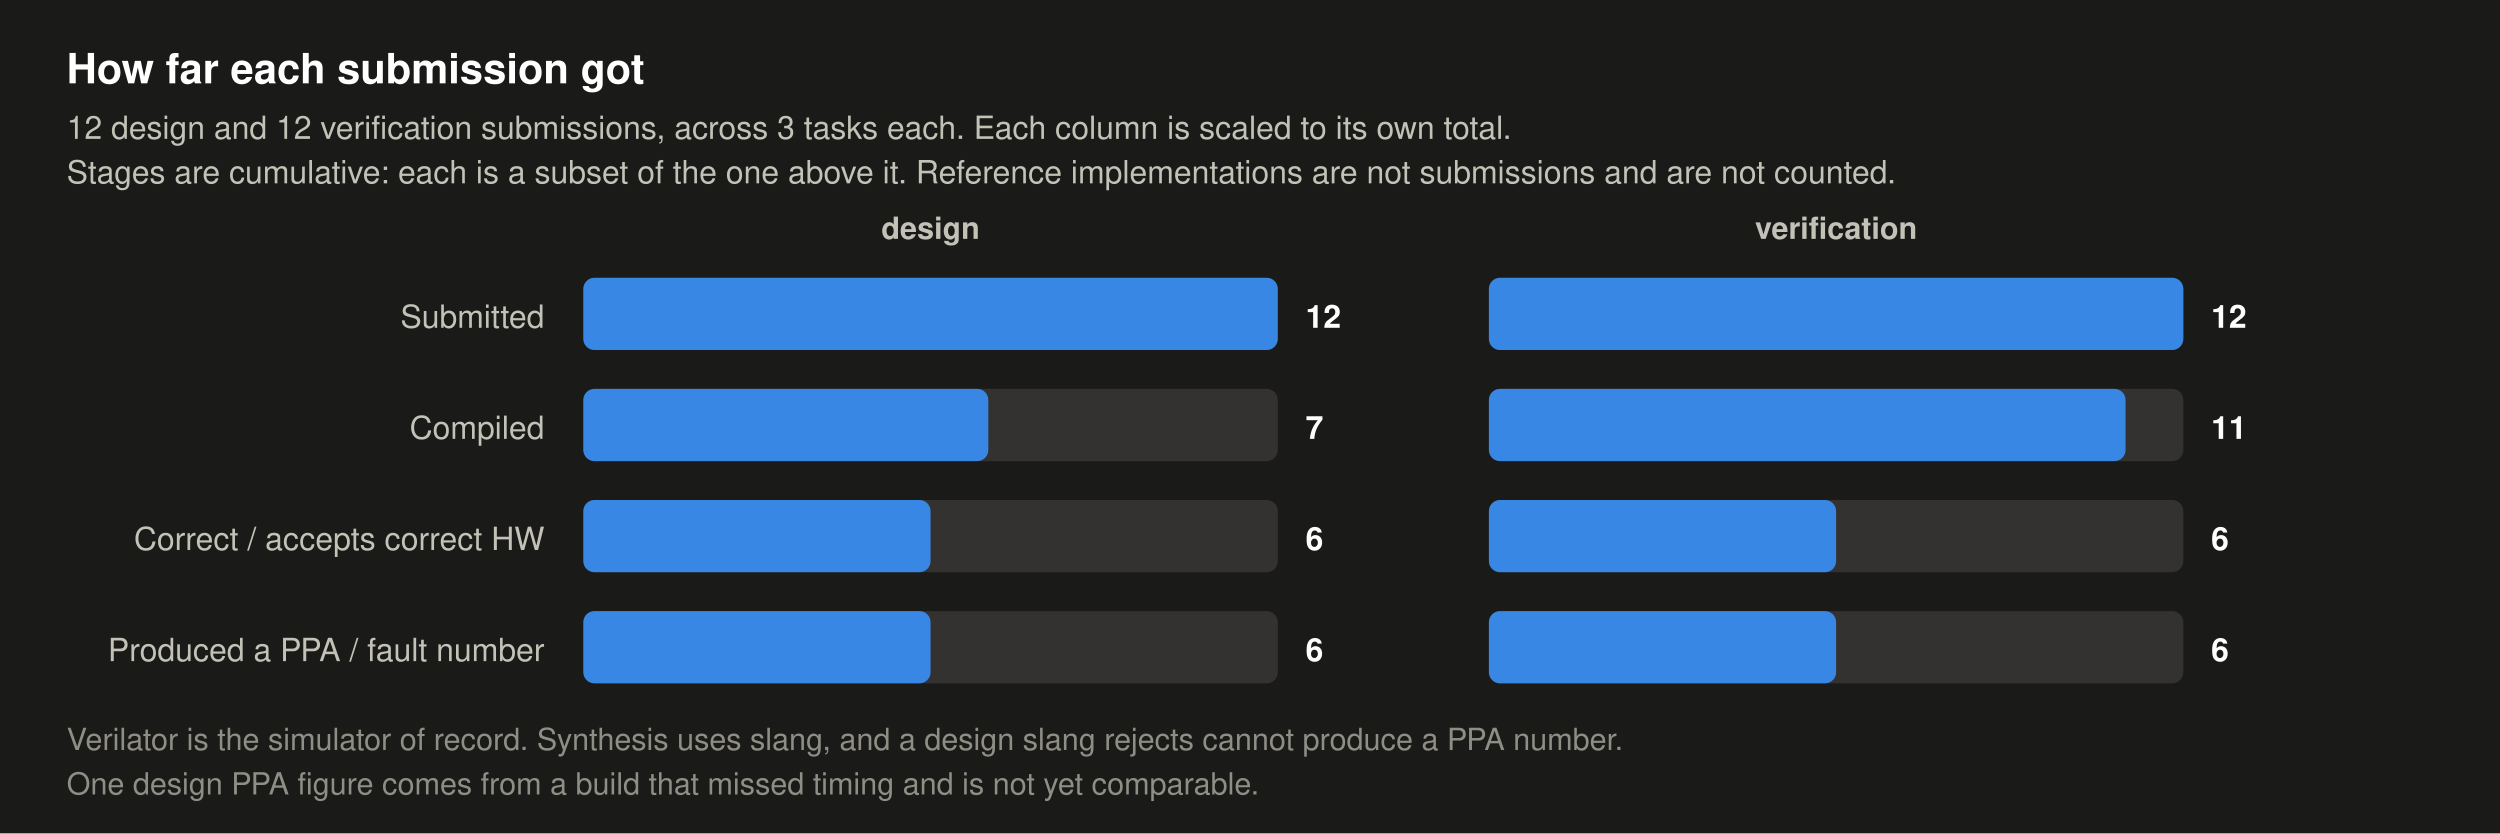
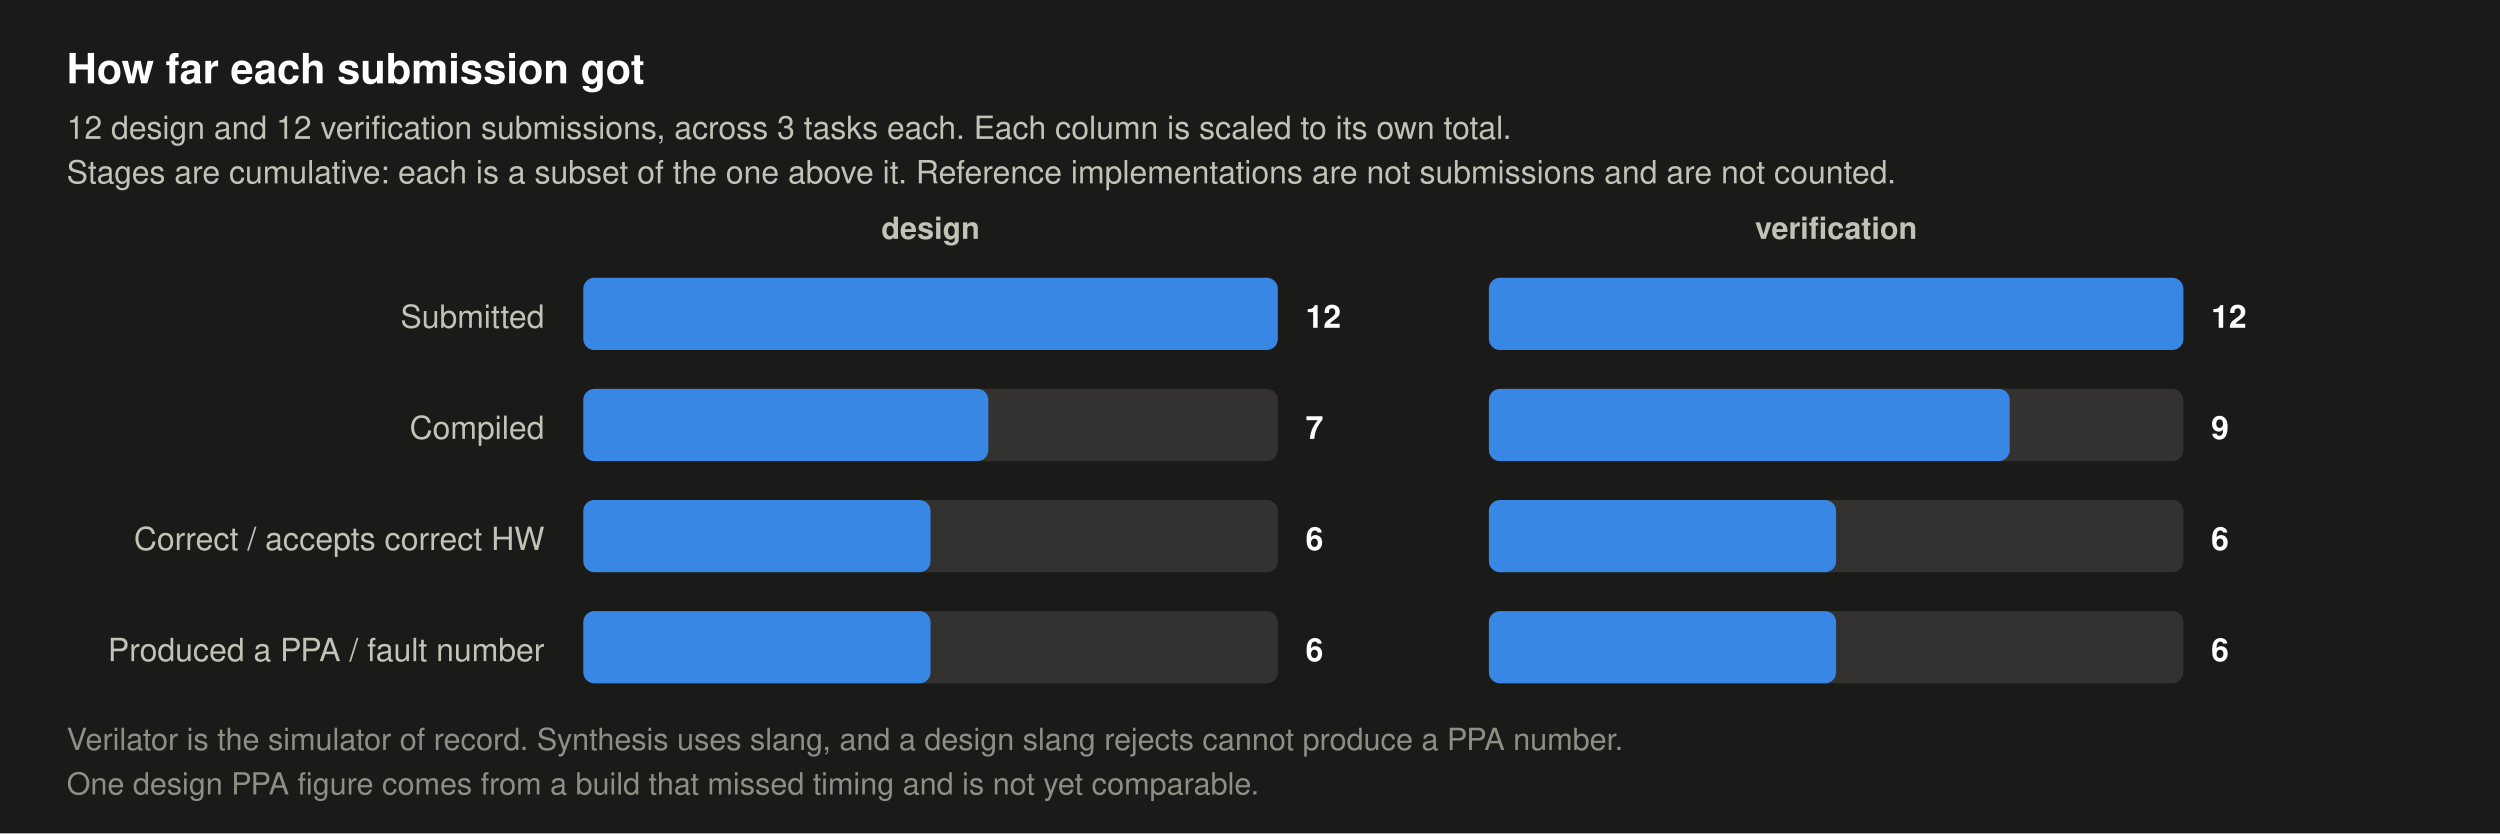
<svg xmlns="http://www.w3.org/2000/svg" width="900" height="300" viewBox="0 0 900 300" font-family="-apple-system,BlinkMacSystemFont,'Segoe UI',Helvetica,Arial,sans-serif">
  <rect width="900" height="300" fill="#1a1a19" />
  <text x="24" y="30" font-size="15" font-weight="600" fill="#ffffff">How far each submission got</text>
  <text x="24" y="50" font-size="11.5" fill="#c3c2b7">12 design and 12 verification submissions, across 3 tasks each. Each column is scaled to its own total.</text>
  <text x="24" y="66" font-size="11.5" fill="#c3c2b7">Stages are cumulative: each is a subset of the one above it. Reference implementations are not submissions and are not counted.</text>
  <text x="335.0" y="86" font-size="11" font-weight="600" text-anchor="middle" fill="#c3c2b7">design</text>
  <text x="661.0" y="86" font-size="11" font-weight="600" text-anchor="middle" fill="#c3c2b7">verification</text>
  <text x="196" y="118" font-size="11.5" text-anchor="end" fill="#c3c2b7">Submitted</text>
  <rect x="210" y="100" width="250" height="26" rx="4" fill="#333230" />
  <rect x="210" y="100" width="250.0" height="26" rx="4" fill="#3987e5" />
  <text x="470" y="118" font-size="11.5" font-weight="600" fill="#ffffff">12</text>
  <rect x="536" y="100" width="250" height="26" rx="4" fill="#333230" />
  <rect x="536" y="100" width="250.0" height="26" rx="4" fill="#3987e5" />
  <text x="796" y="118" font-size="11.5" font-weight="600" fill="#ffffff">12</text>
  <text x="196" y="158" font-size="11.5" text-anchor="end" fill="#c3c2b7">Compiled</text>
  <rect x="210" y="140" width="250" height="26" rx="4" fill="#333230" />
  <rect x="210" y="140" width="145.8" height="26" rx="4" fill="#3987e5" />
  <text x="470" y="158" font-size="11.5" font-weight="600" fill="#ffffff">7</text>
  <rect x="536" y="140" width="250" height="26" rx="4" fill="#333230" />
-   <rect x="536" y="140" width="229.2" height="26" rx="4" fill="#3987e5" />
-   <text x="796" y="158" font-size="11.5" font-weight="600" fill="#ffffff">11</text>
+   <rect x="536" y="140" width="187.5" height="26" rx="4" fill="#3987e5" />
+   <text x="796" y="158" font-size="11.5" font-weight="600" fill="#ffffff">9</text>
  <text x="196" y="198" font-size="11.5" text-anchor="end" fill="#c3c2b7">Correct / accepts correct HW</text>
  <rect x="210" y="180" width="250" height="26" rx="4" fill="#333230" />
  <rect x="210" y="180" width="125.0" height="26" rx="4" fill="#3987e5" />
  <text x="470" y="198" font-size="11.5" font-weight="600" fill="#ffffff">6</text>
  <rect x="536" y="180" width="250" height="26" rx="4" fill="#333230" />
  <rect x="536" y="180" width="125.0" height="26" rx="4" fill="#3987e5" />
  <text x="796" y="198" font-size="11.5" font-weight="600" fill="#ffffff">6</text>
  <text x="196" y="238" font-size="11.5" text-anchor="end" fill="#c3c2b7">Produced a PPA / fault number</text>
  <rect x="210" y="220" width="250" height="26" rx="4" fill="#333230" />
  <rect x="210" y="220" width="125.0" height="26" rx="4" fill="#3987e5" />
  <text x="470" y="238" font-size="11.5" font-weight="600" fill="#ffffff">6</text>
  <rect x="536" y="220" width="250" height="26" rx="4" fill="#333230" />
  <rect x="536" y="220" width="125.0" height="26" rx="4" fill="#3987e5" />
  <text x="796" y="238" font-size="11.5" font-weight="600" fill="#ffffff">6</text>
  <text x="24" y="270" font-size="11" fill="#8f8e85">Verilator is the simulator of record. Synthesis uses slang, and a design slang rejects cannot produce a PPA number.</text>
  <text x="24" y="286" font-size="11" fill="#8f8e85">One design PPA figure comes from a build that missed timing and is not yet comparable.</text>
</svg>
